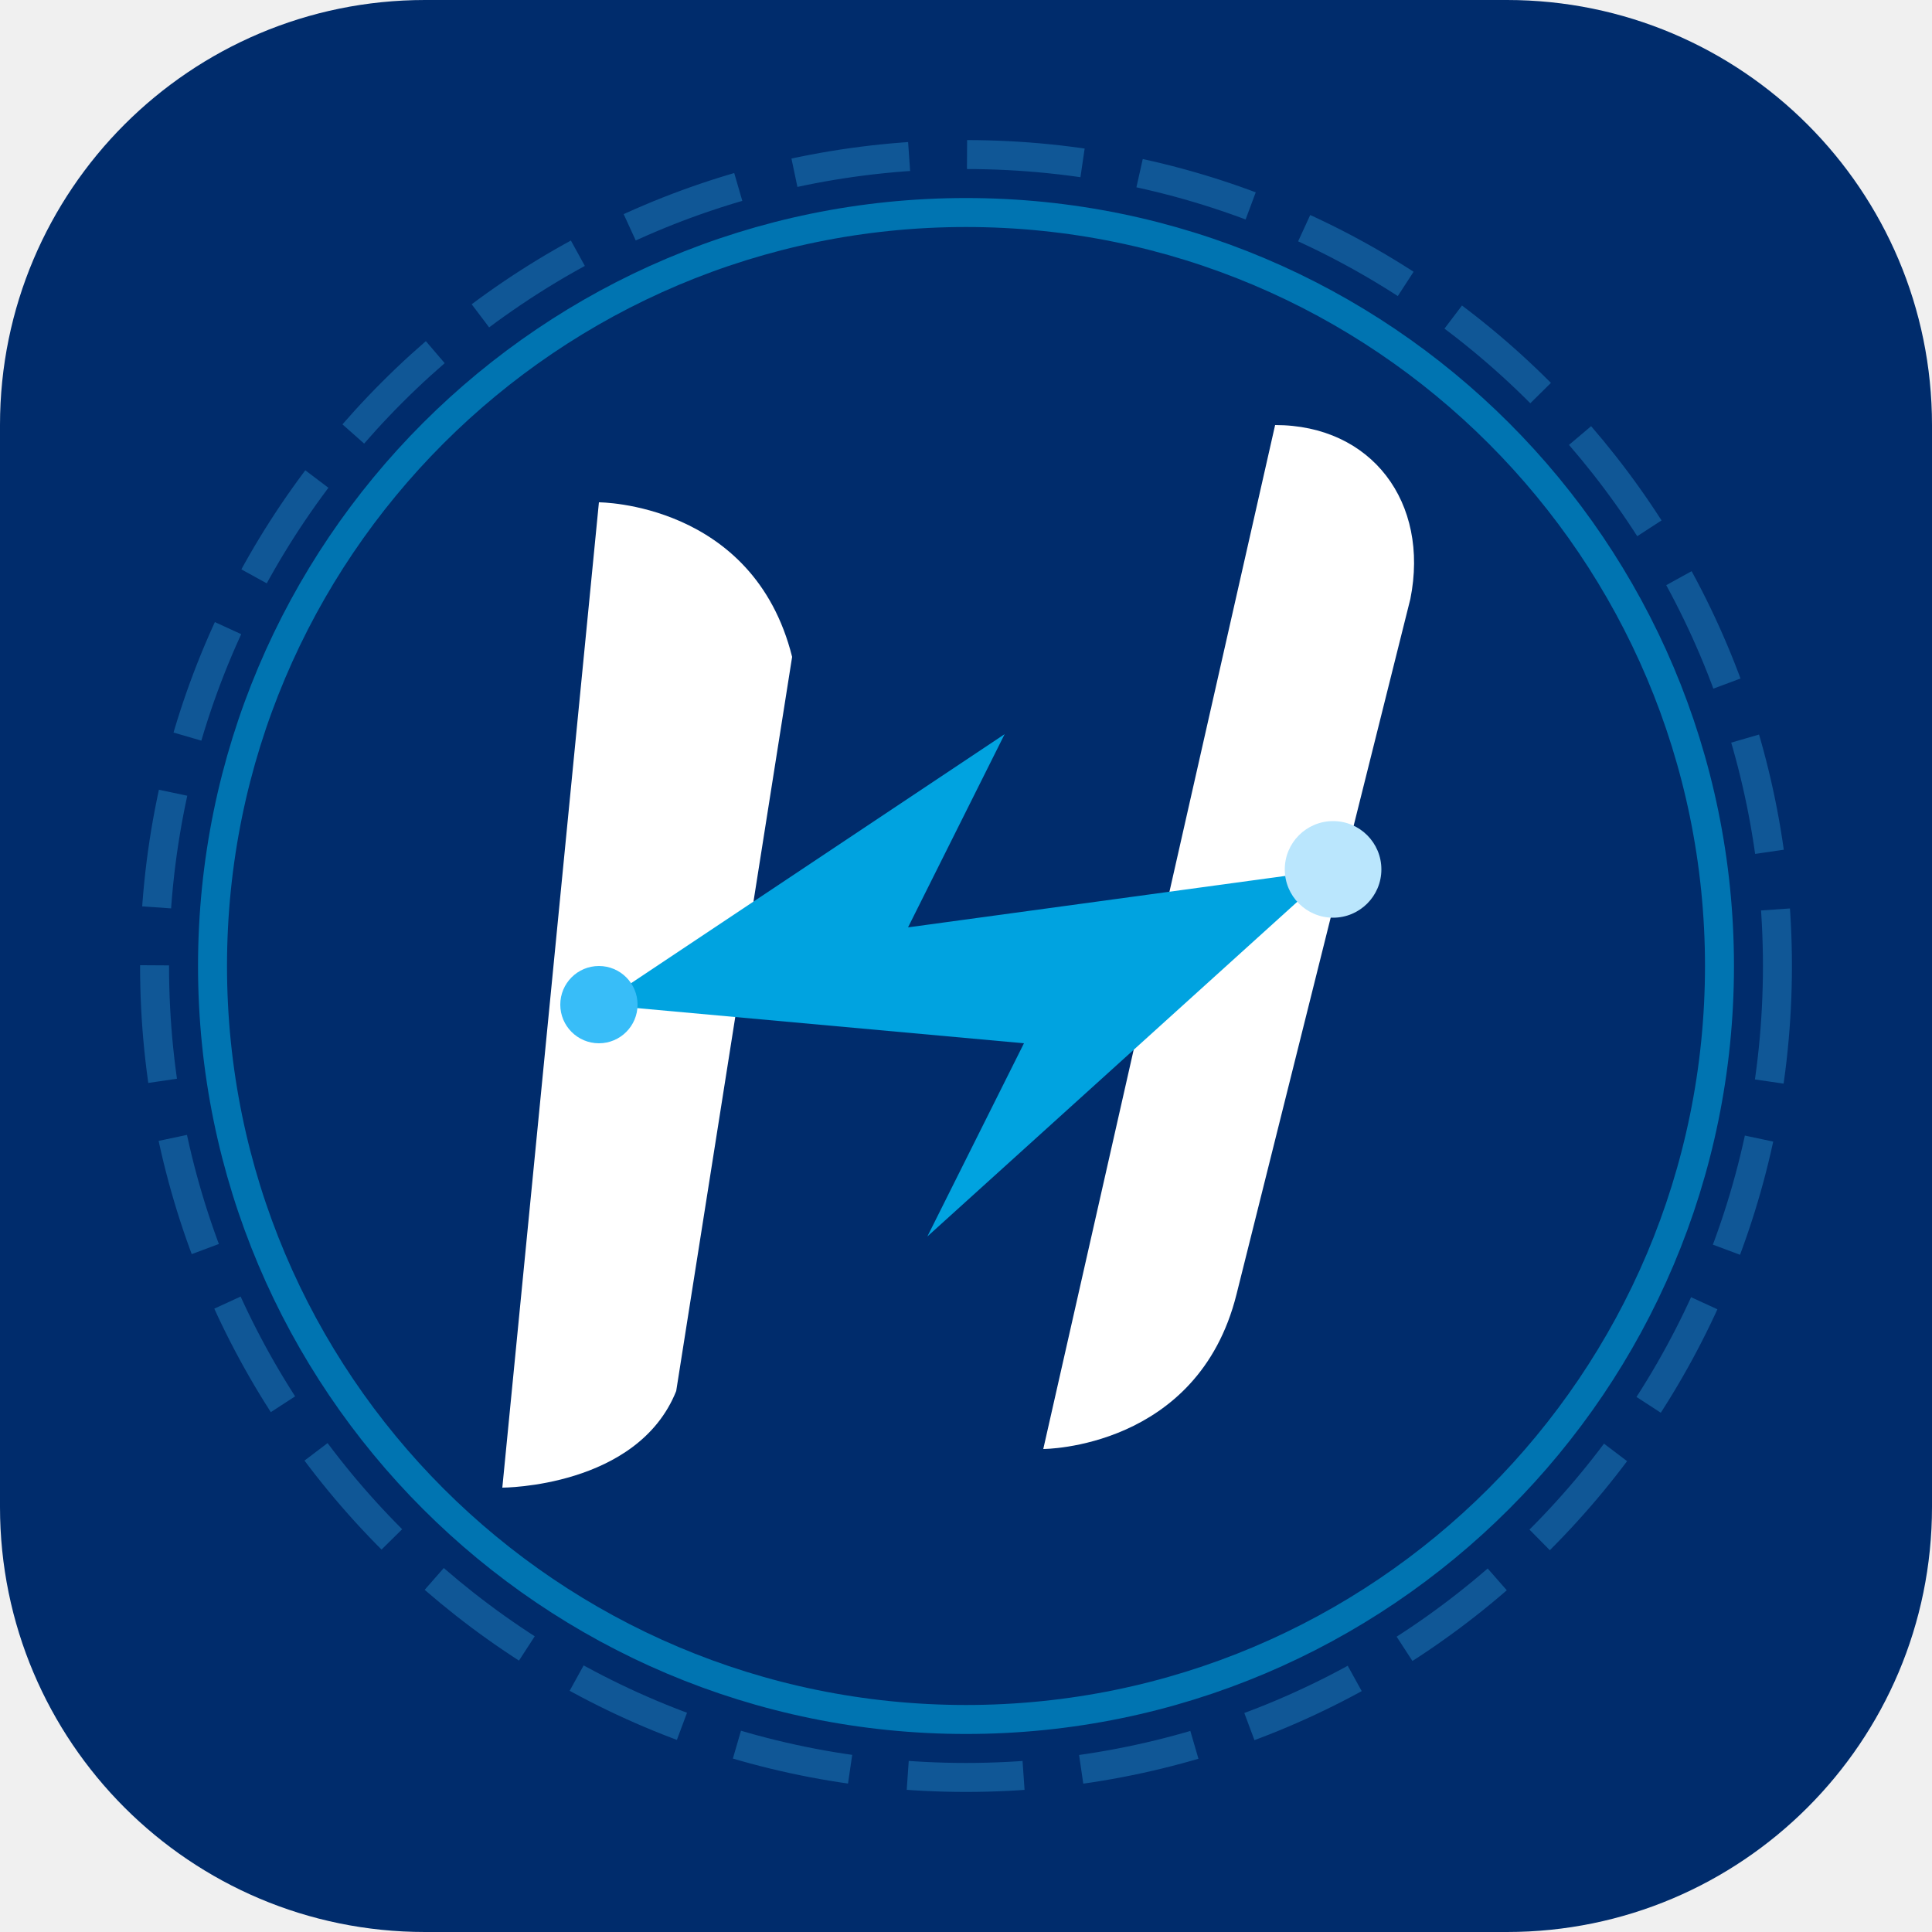
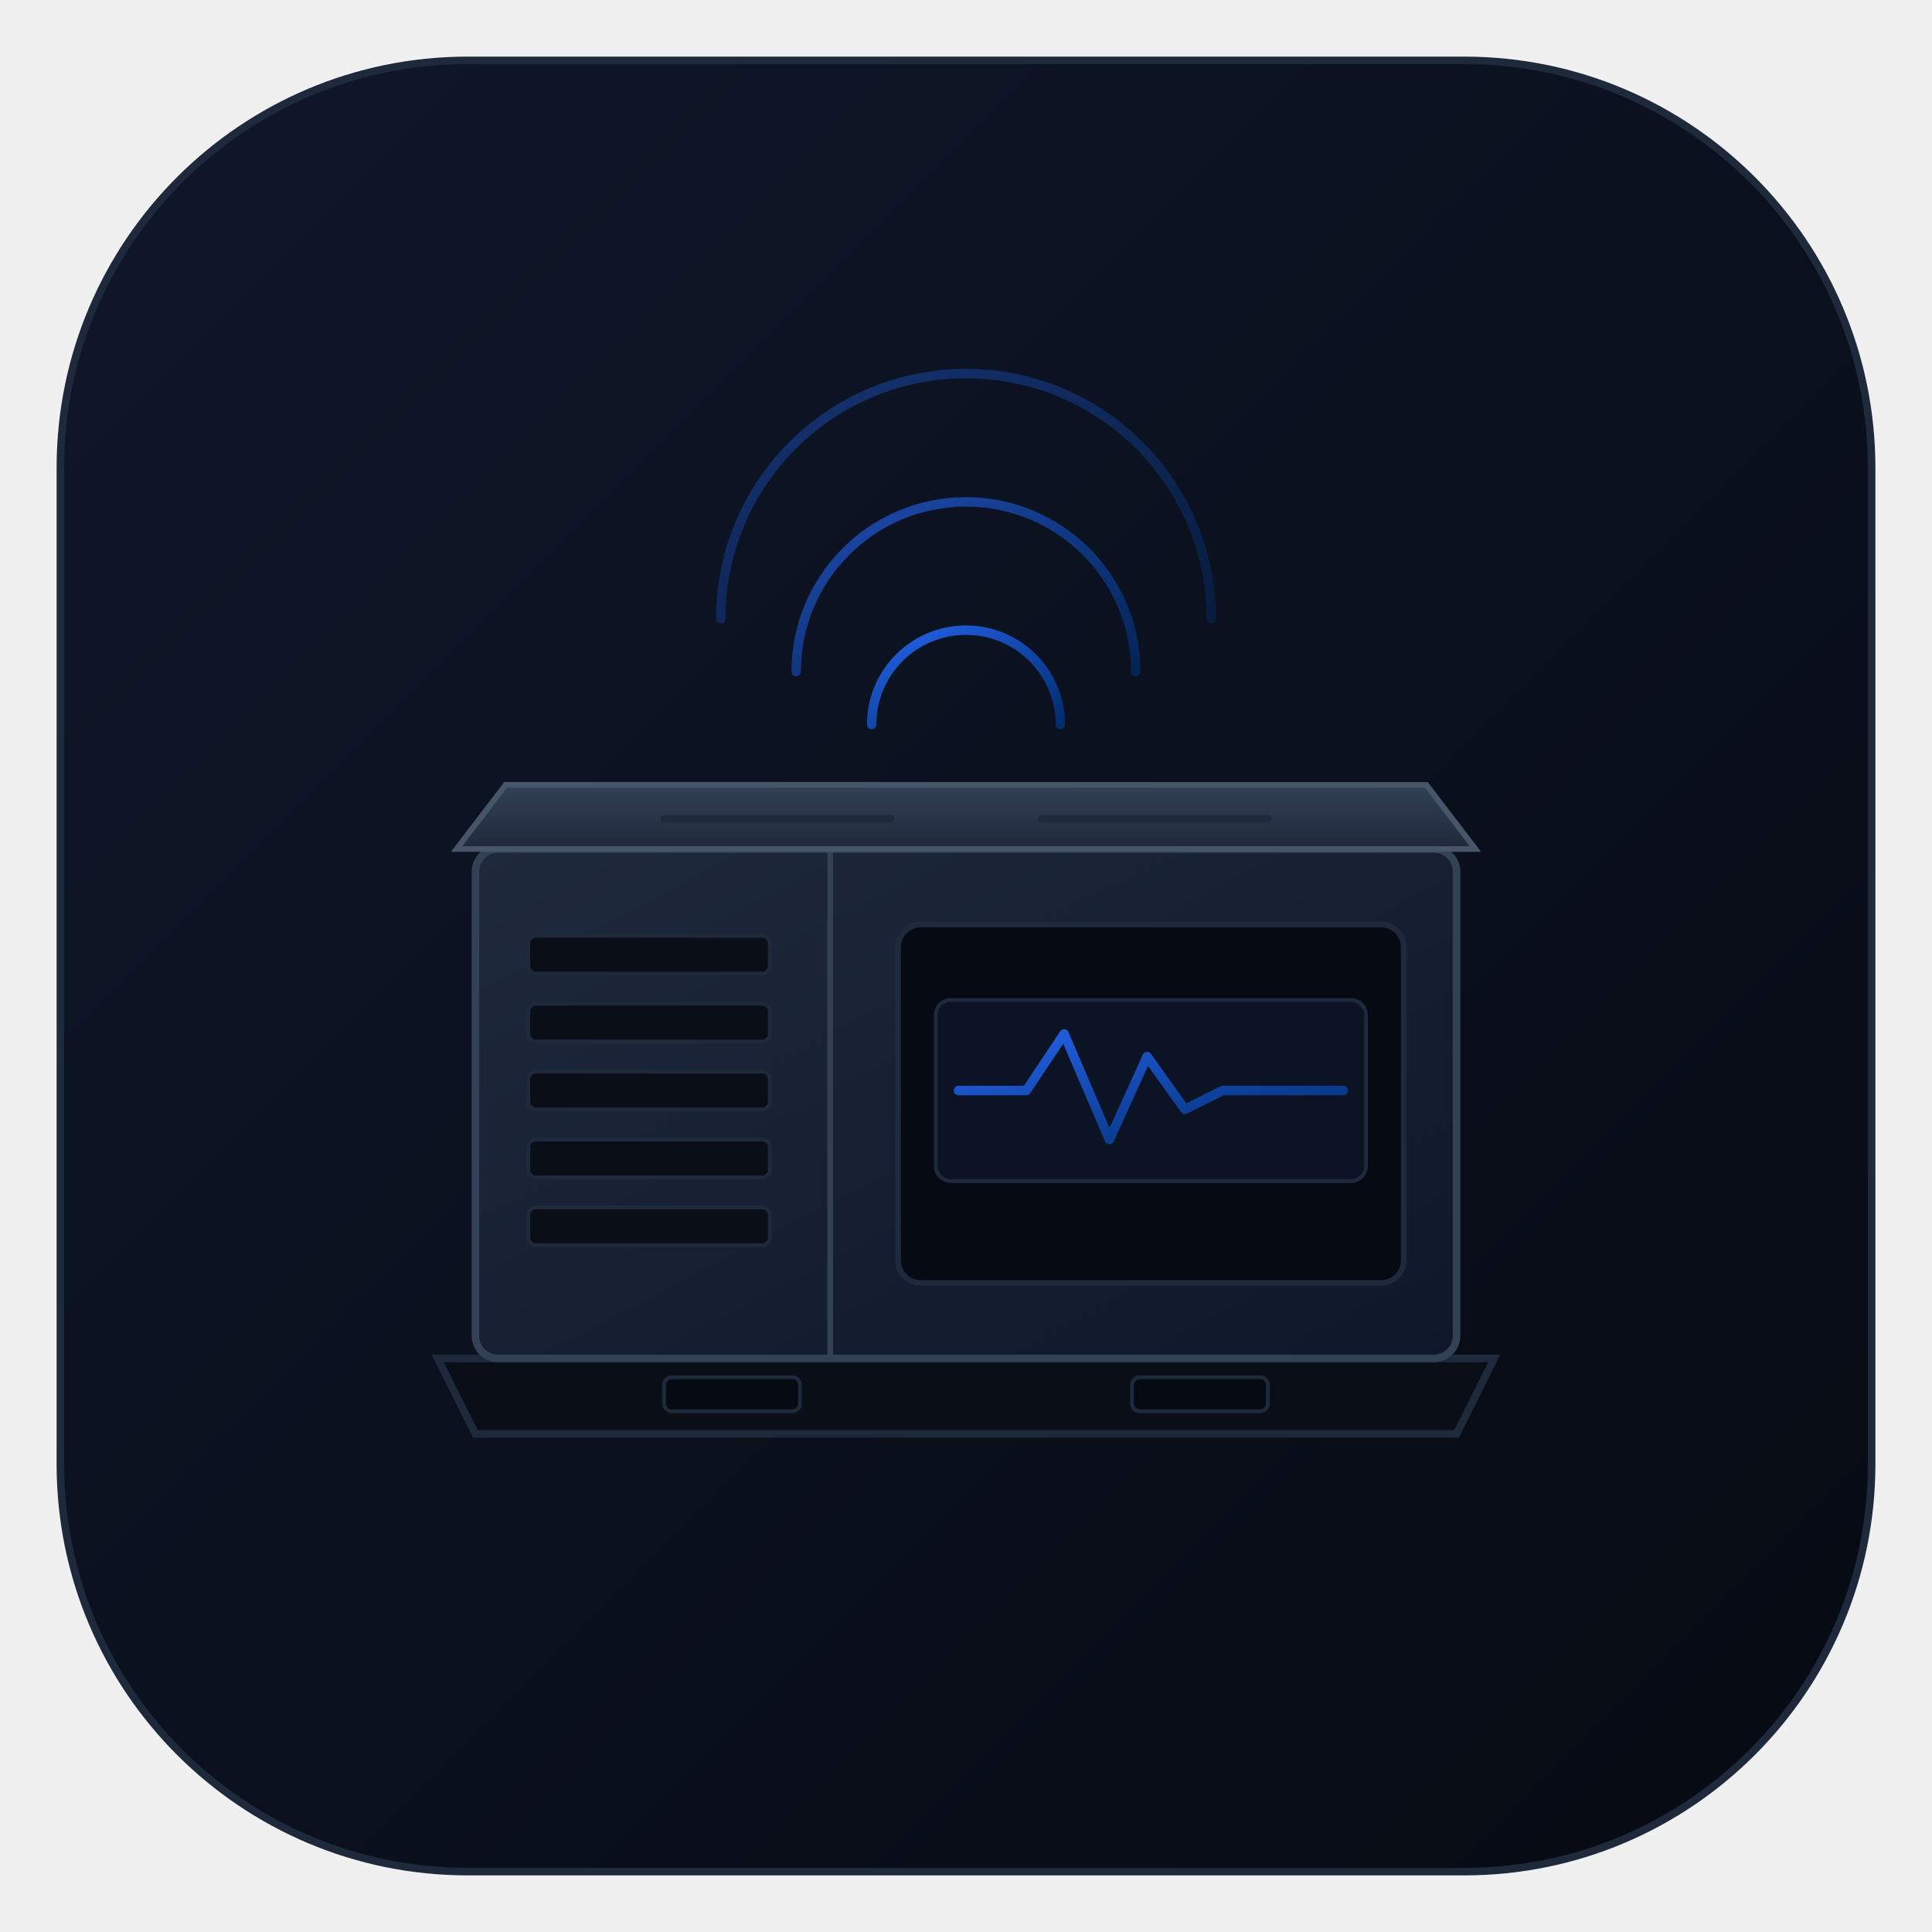
- <svg xmlns="http://www.w3.org/2000/svg" viewBox="0 0 100 100" width="100%" height="100%" fill="none">
-   <rect width="100" height="100" rx="22" fill="#002C6C" />
-   <circle cx="50" cy="50" r="42" stroke="#38BDF8" stroke-width="1.5" stroke-opacity="0.3" stroke-dasharray="6 3" />
-   <circle cx="50" cy="50" r="39" stroke="#00A3E0" stroke-width="1.5" stroke-opacity="0.6" />
-   <path d="M 31 26             C 31 26, 39 26, 41 34            L 35 72             C 33 77, 26 77, 26 77             L 31 26 Z" fill="#FFFFFF" />
-   <path d="M 66 22             C 71 22, 74 26, 73 31            L 64 67             C 62 75, 54 75, 54 75             L 66 22 Z" fill="#FFFFFF" />
-   <path d="M 31 52             L 52 38             L 47 48             L 69 45             L 48 64             L 53 54             Z" fill="#00A3E0" />
-   <circle cx="69" cy="45" r="2.5" fill="#BAE6FD" />
-   <circle cx="31" cy="52" r="2" fill="#38BDF8" />
+ <svg xmlns="http://www.w3.org/2000/svg" viewBox="0 0 512 512" width="512" height="512">
+   <defs>
+     <linearGradient id="navyBg" x1="0%" y1="0%" x2="100%" y2="100%">
+       <stop offset="0%" stop-color="#0F172A" />
+       <stop offset="100%" stop-color="#060A12" />
+     </linearGradient>
+     <linearGradient id="primaryNavy" x1="0%" y1="0%" x2="100%" y2="100%">
+       <stop offset="0%" stop-color="#2563EB" />
+       <stop offset="100%" stop-color="#002C6C" />
+     </linearGradient>
+     <linearGradient id="navySlate" x1="0%" y1="0%" x2="100%" y2="100%">
+       <stop offset="0%" stop-color="#1E293B" />
+       <stop offset="100%" stop-color="#0F172A" />
+     </linearGradient>
+     <linearGradient id="steelRoof" x1="0%" y1="0%" x2="0%" y2="100%">
+       <stop offset="0%" stop-color="#334155" />
+       <stop offset="100%" stop-color="#1E293B" />
+     </linearGradient>
+   </defs>
+   <rect x="16" y="16" width="480" height="480" rx="108" fill="url(#navyBg)" />
+   <rect x="16" y="16" width="480" height="480" rx="108" fill="none" stroke="#1E293B" stroke-width="2" />
+   <g transform="translate(256, 260)">
+     <path d="M -140 100 L 140 100 L 130 120 L -130 120 Z" fill="#0A0E17" stroke="#1E293B" stroke-width="2" />
+     <rect x="-80" y="105" width="36" height="9" rx="2" fill="#060A12" stroke="#1E293B" />
+     <rect x="44" y="105" width="36" height="9" rx="2" fill="#060A12" stroke="#1E293B" />
+     <rect x="-130" y="-35" width="260" height="135" rx="6" fill="url(#navySlate)" stroke="#334155" stroke-width="2" />
+     <g fill="#0A0E17" stroke="#1E293B" stroke-width="1">
+       <rect x="-116" y="-12" width="64" height="10" rx="2" />
+       <rect x="-116" y="6" width="64" height="10" rx="2" />
+       <rect x="-116" y="24" width="64" height="10" rx="2" />
+       <rect x="-116" y="42" width="64" height="10" rx="2" />
+       <rect x="-116" y="60" width="64" height="10" rx="2" />
+     </g>
+     <line x1="-36" y1="-35" x2="-36" y2="100" stroke="#334155" stroke-width="1.5" />
+     <rect x="-18" y="-15" width="134" height="95" rx="6" fill="#060A12" stroke="#1E293B" stroke-width="1.5" />
+     <rect x="-8" y="5" width="114" height="48" rx="4" fill="#0B1324" stroke="#1E293B" stroke-width="1" />
+     <path d="M -2 29 L 16 29 L 26 14 L 38 42 L 48 20 L 58 34 L 68 29 L 100 29" fill="none" stroke="url(#primaryNavy)" stroke-width="2.5" stroke-linecap="round" stroke-linejoin="round" />
+     <path d="M -135 -35 L 135 -35 L 122 -52 L -122 -52 Z" fill="url(#steelRoof)" stroke="#475569" stroke-width="1.5" />
+     <line x1="-80" y1="-43" x2="-20" y2="-43" stroke="#1E293B" stroke-width="2" stroke-linecap="round" />
+     <line x1="20" y1="-43" x2="80" y2="-43" stroke="#1E293B" stroke-width="2" stroke-linecap="round" />
+     <path d="M -25 -68 A 25 25 0 0 1 25 -68" fill="none" stroke="url(#primaryNavy)" stroke-width="2.5" stroke-linecap="round" />
+     <path d="M -45 -82 A 45 45 0 0 1 45 -82" fill="none" stroke="url(#primaryNavy)" stroke-width="2.5" stroke-linecap="round" stroke-opacity="0.7" />
+     <path d="M -65 -96 A 65 65 0 0 1 65 -96" fill="none" stroke="url(#primaryNavy)" stroke-width="2.5" stroke-linecap="round" stroke-opacity="0.4" />
+   </g>
</svg>
